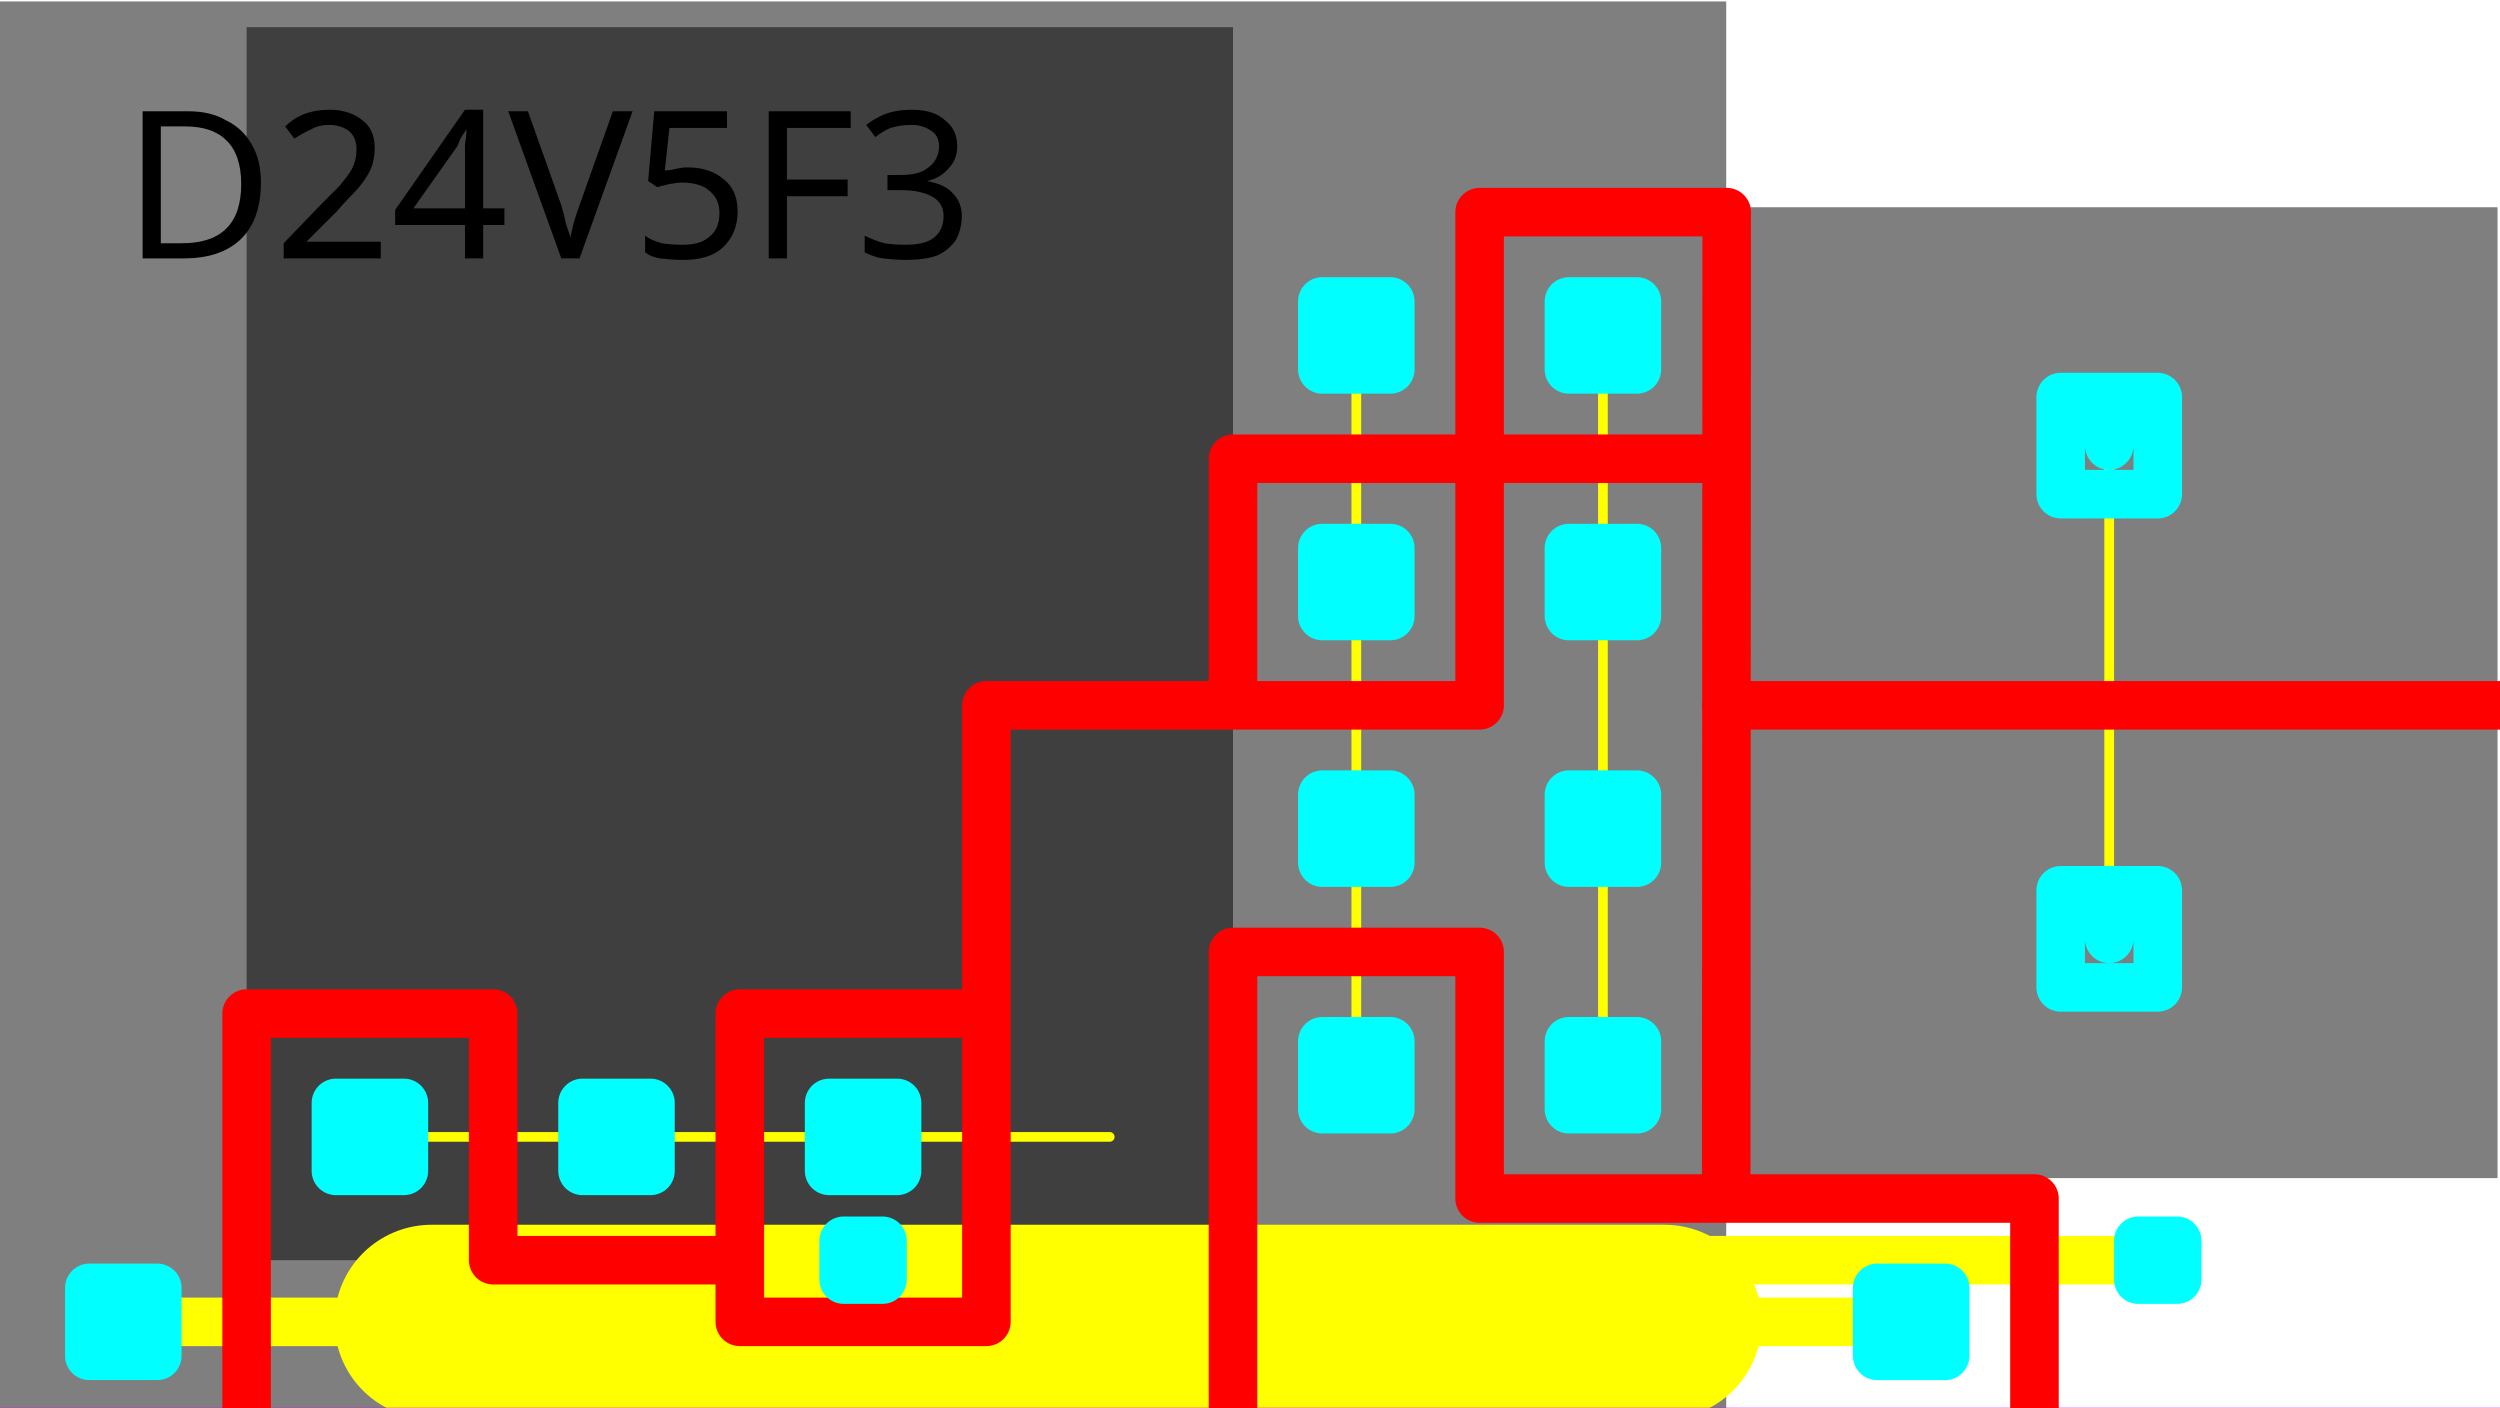
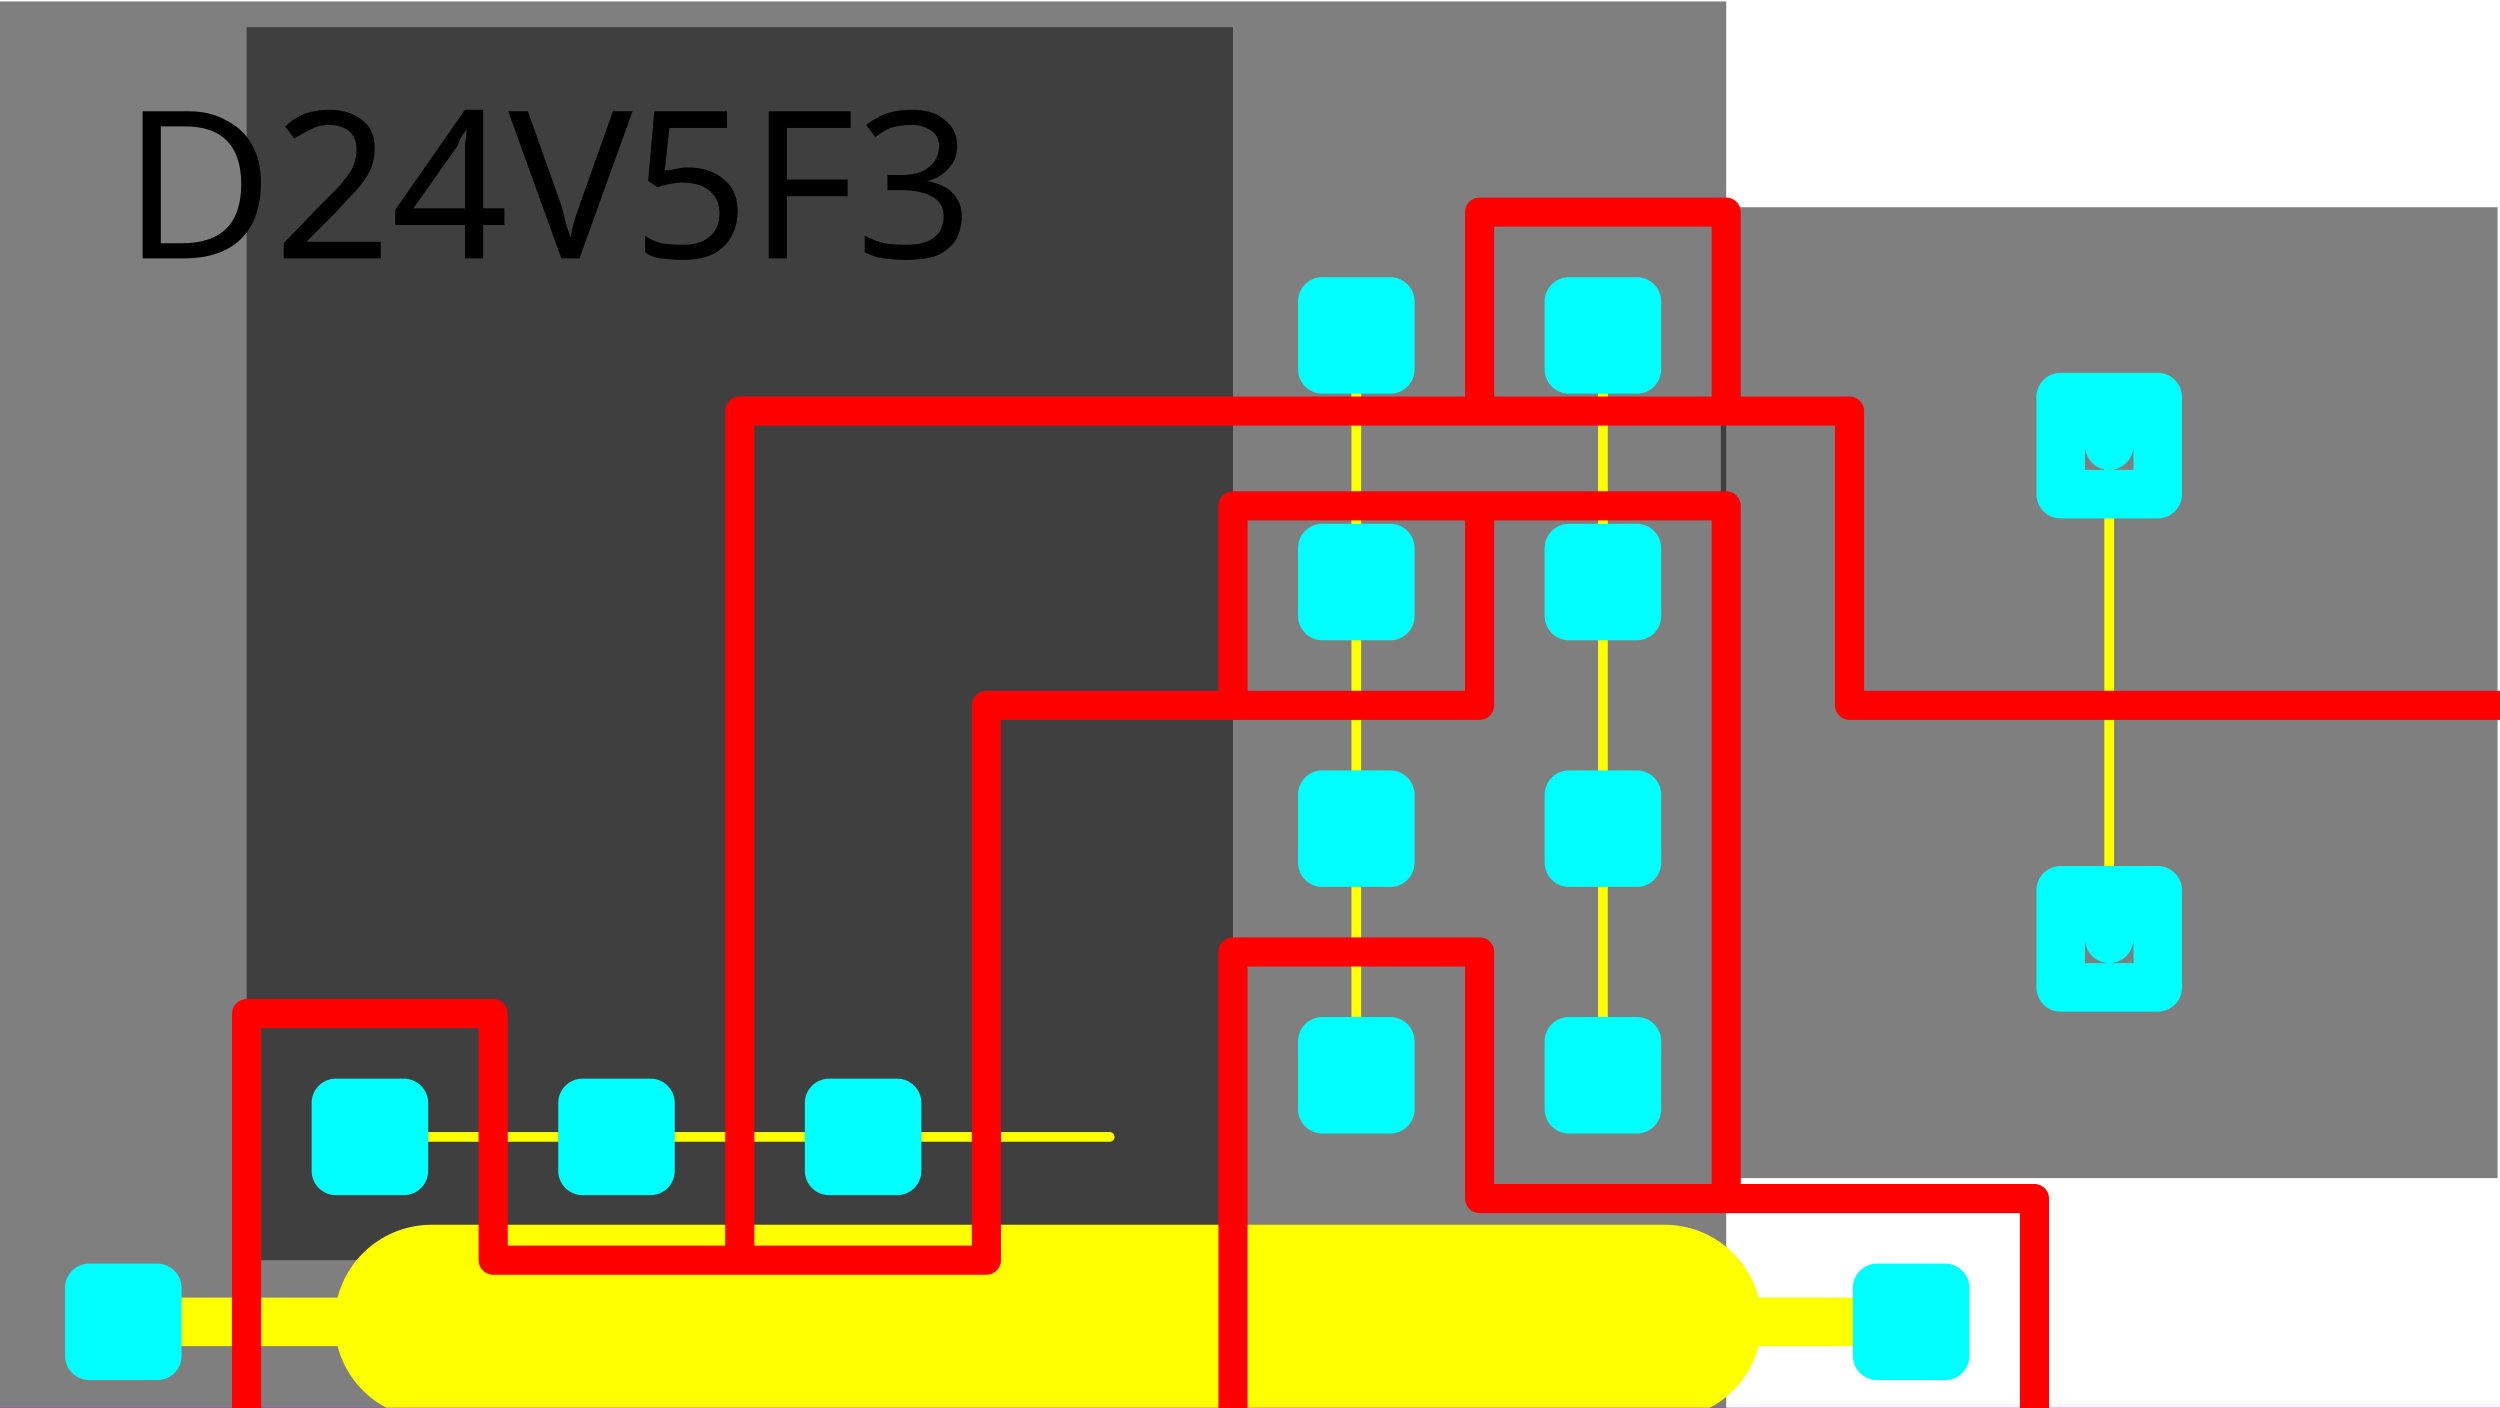
<svg xmlns="http://www.w3.org/2000/svg" width="25.75mm" height="14.5mm" viewBox="0 0 25.75 14.5" version="1.1" id="svg926">
  <defs id="defs920" />
  <g id="layer6" style="display:inline;opacity:1" transform="translate(5.175,9.754986)">
    <g transform="translate(-6.985,8.519999)" style="display:inline;opacity:1" id="layer6-2">
      <g id="g832">
        <rect y="-5.16" x="-18.26" height="24.75" width="14.5" id="rect934-4" style="opacity:1;fill:#000000;fill-opacity:0.502;fill-rule:evenodd;stroke:none;stroke-width:1;stroke-linecap:round;stroke-linejoin:round;stroke-miterlimit:4;stroke-dasharray:none;stroke-dashoffset:0;stroke-opacity:1" transform="matrix(0,1,1,0,0,0)" />
        <text xml:space="preserve" style="font-style:normal;font-variant:normal;font-weight:normal;font-stretch:normal;font-size:4.233px;line-height:125%;font-family:Raleway;-inkscape-font-specification:'Raleway, Normal';font-variant-ligatures:normal;font-variant-caps:normal;font-variant-numeric:normal;font-feature-settings:normal;text-align:center;letter-spacing:0px;word-spacing:0px;writing-mode:lr-tb;text-anchor:middle;fill:#000000;fill-opacity:1;stroke:none;stroke-width:0.265px;stroke-linecap:butt;stroke-linejoin:miter;stroke-opacity:1" x="10.863" y="-1.306" id="text892-8" transform="rotate(-90)">
          <tspan id="tspan890-3" x="10.863" y="-1.306" style="font-style:normal;font-variant:normal;font-weight:normal;font-stretch:normal;font-size:4.233px;font-family:Raleway;-inkscape-font-specification:'Raleway, Normal';font-variant-ligatures:normal;font-variant-caps:normal;font-variant-numeric:normal;font-feature-settings:normal;text-align:center;writing-mode:lr-tb;text-anchor:middle;stroke-width:0.265px">ESP-01</tspan>
        </text>
        <path style="opacity:1;fill:none;fill-opacity:0.502;fill-rule:evenodd;stroke:#ffff00;stroke-width:0.1;stroke-linecap:round;stroke-linejoin:round;stroke-miterlimit:4;stroke-dasharray:none;stroke-dashoffset:0;stroke-opacity:1" d="m 18.32,-14.82 v 2.54 2.54 2.54" id="path822-9" />
        <path id="path824-0" d="m 15.78,-14.82 v 2.54 2.54 2.54" style="opacity:1;fill:none;fill-opacity:0.502;fill-rule:evenodd;stroke:#ffff00;stroke-width:0.1;stroke-linecap:round;stroke-linejoin:round;stroke-miterlimit:4;stroke-dasharray:none;stroke-dashoffset:0;stroke-opacity:1" />
        <rect transform="matrix(0,1,1,0,0,0)" style="opacity:1;fill:#000000;fill-opacity:0.502;fill-rule:evenodd;stroke:none;stroke-width:1;stroke-linecap:round;stroke-linejoin:round;stroke-miterlimit:4;stroke-dasharray:none;stroke-dashoffset:0;stroke-opacity:1" id="rect822" width="14.5" height="6" x="-18.26" y="-5.16" />
      </g>
    </g>
    <g id="g921" transform="rotate(-90,-49.04435,77.70098)">
      <rect style="opacity:1;fill:#000000;fill-opacity:0.502;fill-rule:evenodd;stroke:none;stroke-width:0.5;stroke-linecap:round;stroke-linejoin:round;stroke-miterlimit:4;stroke-dasharray:none;stroke-dashoffset:0;stroke-opacity:1" id="rect917" width="10" height="8" x="26.277" y="139.295" />
      <path style="opacity:1;fill:none;fill-opacity:0.502;fill-rule:evenodd;stroke:#ffff00;stroke-width:0.1;stroke-linecap:round;stroke-linejoin:round;stroke-miterlimit:4;stroke-dasharray:none;stroke-dashoffset:0;stroke-opacity:1" d="m 28.777,143.295 h 5" id="path919" />
    </g>
    <g transform="translate(-15.335,-98.19498)" id="layer1-3">
      <rect y="88.72" x="12.7" height="12.7" width="10.16" id="rect817-9" style="opacity:1;fill:#000000;fill-opacity:0.502;fill-rule:evenodd;stroke:none;stroke-width:0.1;stroke-linecap:round;stroke-linejoin:round;stroke-miterlimit:4;stroke-dasharray:none;stroke-dashoffset:0;stroke-opacity:1" />
      <path id="path831" d="m 13.97,100.15 h 2.54 2.54 2.54" style="opacity:1;fill:none;fill-opacity:0.502;fill-rule:evenodd;stroke:#ffff00;stroke-width:0.1;stroke-linecap:round;stroke-linejoin:round;stroke-miterlimit:4;stroke-dasharray:none;stroke-dashoffset:0;stroke-opacity:1" />
      <text id="text835" y="91.103" x="17.734" style="font-style:normal;font-variant:normal;font-weight:normal;font-stretch:normal;font-size:2.117px;line-height:125%;font-family:Raleway;-inkscape-font-specification:'Raleway, Normal';font-variant-ligatures:normal;font-variant-caps:normal;font-variant-numeric:normal;font-feature-settings:normal;text-align:center;letter-spacing:0px;word-spacing:0px;writing-mode:lr-tb;text-anchor:middle;fill:#000000;fill-opacity:1;stroke:none;stroke-width:0.265px;stroke-linecap:butt;stroke-linejoin:miter;stroke-opacity:1" xml:space="preserve">
        <tspan style="font-style:normal;font-variant:normal;font-weight:normal;font-stretch:normal;font-size:2.117px;font-family:Raleway;-inkscape-font-specification:'Raleway, Normal';font-variant-ligatures:normal;font-variant-caps:normal;font-variant-numeric:normal;font-feature-settings:normal;text-align:center;writing-mode:lr-tb;text-anchor:middle;stroke-width:0.265px" y="91.103" x="17.734" id="tspan833">D24V5F3</tspan>
      </text>
    </g>
    <g id="g878" transform="translate(13.97,26.035)">
      <path id="path872" d="M -14.7,-22.175 H -2" style="opacity:1;fill:none;fill-opacity:0.502;fill-rule:evenodd;stroke:#ffff00;stroke-width:2;stroke-linecap:round;stroke-linejoin:round;stroke-miterlimit:4;stroke-dasharray:none;stroke-dashoffset:0;stroke-opacity:1" />
      <path id="path874" d="m -17.875,-22.175 18.415,10e-7" style="opacity:1;fill:none;fill-opacity:0.502;fill-rule:evenodd;stroke:#ffff00;stroke-width:0.5;stroke-linecap:round;stroke-linejoin:round;stroke-miterlimit:4;stroke-dasharray:none;stroke-dashoffset:0;stroke-opacity:1" />
    </g>
    <text xml:space="preserve" style="font-style:normal;font-variant:normal;font-weight:normal;font-stretch:normal;font-size:2.117px;line-height:125%;font-family:Raleway;-inkscape-font-specification:'Raleway, Normal';font-variant-ligatures:normal;font-variant-caps:normal;font-variant-numeric:normal;font-feature-settings:normal;text-align:center;letter-spacing:0px;word-spacing:0px;writing-mode:lr-tb;text-anchor:middle;display:inline;fill:#000000;fill-opacity:1;stroke:none;stroke-width:0.265px;stroke-linecap:butt;stroke-linejoin:miter;stroke-opacity:1" x="5.309" y="23.998" id="text1062" transform="rotate(-90)">
      <tspan id="tspan1060" x="5.309" y="23.998" style="font-style:normal;font-variant:normal;font-weight:normal;font-stretch:normal;font-size:2.117px;font-family:Raleway;-inkscape-font-specification:'Raleway, Normal';font-variant-ligatures:normal;font-variant-caps:normal;font-variant-numeric:normal;font-feature-settings:normal;text-align:center;writing-mode:lr-tb;text-anchor:middle;stroke-width:0.265px">GND</tspan>
    </text>
    <text id="text1066" y="23.848" x="-0.362" style="font-style:normal;font-variant:normal;font-weight:normal;font-stretch:normal;font-size:2.117px;line-height:125%;font-family:Raleway;-inkscape-font-specification:'Raleway, Normal';font-variant-ligatures:normal;font-variant-caps:normal;font-variant-numeric:normal;font-feature-settings:normal;text-align:center;letter-spacing:0px;word-spacing:0px;writing-mode:lr-tb;text-anchor:middle;display:inline;fill:#000000;fill-opacity:1;stroke:none;stroke-width:0.265px;stroke-linecap:butt;stroke-linejoin:miter;stroke-opacity:1" xml:space="preserve" transform="rotate(-90)">
      <tspan style="font-style:normal;font-variant:normal;font-weight:normal;font-stretch:normal;font-size:2.117px;font-family:Raleway;-inkscape-font-specification:'Raleway, Normal';font-variant-ligatures:normal;font-variant-caps:normal;font-variant-numeric:normal;font-feature-settings:normal;text-align:center;writing-mode:lr-tb;text-anchor:middle;stroke-width:0.265px" y="23.848" x="-0.362" id="tspan1064">4-36V</tspan>
    </text>
-     <path style="opacity:1;fill:none;fill-opacity:0.502;fill-rule:evenodd;stroke:#ffff00;stroke-width:0.5;stroke-linecap:round;stroke-linejoin:round;stroke-miterlimit:4;stroke-dasharray:none;stroke-dashoffset:0;stroke-opacity:1" d="M 3.715,3.225 H 17.05" id="path949" />
  </g>
  <g id="layer3" style="display:inline" transform="translate(5.175,9.754986)">
    <rect style="opacity:1;fill:none;fill-opacity:0.502;fill-rule:evenodd;stroke:#ff00ff;stroke-width:1;stroke-linecap:round;stroke-linejoin:round;stroke-miterlimit:4;stroke-dasharray:none;stroke-dashoffset:0;stroke-opacity:1" id="rect947" width="26.75" height="15.5" x="-5.675" y="-10.255" />
  </g>
  <g id="layer7" style="display:inline" transform="translate(5.175,9.754986)">
-     <path id="path873" style="opacity:1;fill:none;fill-opacity:0.502;fill-rule:evenodd;stroke:#ff0000;stroke-width:0.5;stroke-linecap:round;stroke-linejoin:round;stroke-miterlimit:4;stroke-dasharray:none;stroke-dashoffset:0;stroke-opacity:1" d="m 12.605,-2.49 h 8.255 m -8.255,5.08 H 15.78 V 5.765 M 12.605,-5.03 H 7.525 v 2.54 M -2.635,5.765 V 0.685 h 2.54 V 3.225 l 2.54,-10e-8 2e-7,-2.54 h 2.54 l 1e-7,3.175 h -2.54 l -3e-7,-0.635 M 7.525,5.765 V 0.05 H 10.065 V 2.59 l 2.54,-2e-7 0.005,-10.16 H 10.065 v 5.08 H 7.525 v 0 H 4.985 v 3.175" />
+     <path id="path880" style="opacity:1;fill:none;fill-opacity:1;fill-rule:evenodd;stroke:#ff0000;stroke-width:0.3;stroke-linecap:round;stroke-linejoin:round;stroke-miterlimit:4;stroke-dasharray:none;stroke-dashoffset:0;stroke-opacity:1" d="M 10.065,-5.521 V -7.57 h 2.54 v 2.049 m 0,8.111 h 3.175 v 3.175 m -8.255,2e-7 V 0.05 H 10.065 V 2.59 l 2.54,-2e-7 v -7.135 h -2.54 l -2.54,10e-8 2e-7,2.055 M 10.065,-4.545 v 2.055 H 7.525 v 0 H 4.985 v 5.715 l -2.54,-2e-7 M -2.635,5.765 V 0.685 h 2.54 V 3.225 l 2.54,2e-7 -1e-7,-8.746 H 10.065 h 2.54 1.27 v 3.031 h 7.62" />
  </g>
  <g id="layer4" style="display:inline" transform="translate(5.175,9.754986)">
    <g id="g940" transform="translate(3.405002,-9.134995)" style="stroke:#00ffff;stroke-opacity:1" />
    <g id="g1229" transform="rotate(-180,36.2725,8.835006)" style="stroke:#00ffff;stroke-opacity:1" />
    <g id="g942" transform="rotate(-90,11.72751,4.247507)" style="stroke:#00ffff;stroke-opacity:1" />
    <g transform="rotate(-180,31.22625,8.835006)" id="g915" style="stroke:#00ffff;stroke-opacity:1" />
    <g id="g924" transform="rotate(-180,26.18,8.835006)" style="stroke:#00ffff;stroke-opacity:1" />
    <g transform="translate(19.24001,1.37501)" id="g941" style="stroke:#00ffff;stroke-opacity:1" />
    <g id="g925" style="stroke:#00ffff;stroke-opacity:1">
      <g transform="rotate(-90,22.0375,-8.9375)" id="g954" style="stroke:#00ffff;stroke-opacity:1" />
      <g id="g964" transform="rotate(-90,23.3075,-10.2075)" style="stroke:#00ffff;stroke-opacity:1" />
    </g>
    <g id="g1033" transform="translate(-0.2700745,-0.1467824)" style="stroke:#00ffff;stroke-opacity:1" />
    <g id="g1058" transform="translate(-5.715,7.62)">
      <path style="opacity:1;fill:#6f9090;fill-opacity:0.229;fill-rule:evenodd;stroke:#00ffff;stroke-width:0.5;stroke-linecap:round;stroke-linejoin:round;stroke-miterlimit:4;stroke-dasharray:none;stroke-dashoffset:0;stroke-opacity:1" d="m 4.35,-5.665 h -0.35 v 0.35 h 0.7 v -0.7 h -0.7 v 0.35" id="path910" />
      <path style="opacity:1;fill:#6f9090;fill-opacity:0.229;fill-rule:evenodd;stroke:#00ffff;stroke-width:0.5;stroke-linecap:round;stroke-linejoin:round;stroke-miterlimit:4;stroke-dasharray:none;stroke-dashoffset:0;stroke-opacity:1" d="m 9.43,-5.665 h -0.35 v 0.35 h 0.7 v -0.7 h -0.7 v 0.35" id="path912" />
      <path style="opacity:1;fill:#6f9090;fill-opacity:0.229;fill-rule:evenodd;stroke:#00ffff;stroke-width:0.5;stroke-linecap:round;stroke-linejoin:round;stroke-miterlimit:4;stroke-dasharray:none;stroke-dashoffset:0;stroke-opacity:1" d="m 6.89,-5.665 h -0.35 v 0.35 h 0.7 v -0.7 h -0.7 v 0.35" id="path914" />
    </g>
    <g id="g930" transform="matrix(-1,0,0,1,38.545,-8.255)">
      <path id="path1025" d="m 29.75,9.575 v 0.35 h 0.35 v -0.7 h -0.7 v 0.7 h 0.35" style="opacity:1;fill:none;fill-opacity:1;fill-rule:evenodd;stroke:#00ffff;stroke-width:0.5;stroke-linecap:round;stroke-linejoin:round;stroke-miterlimit:4;stroke-dasharray:none;stroke-dashoffset:0;stroke-opacity:1" />
      <path id="path1023" d="m 29.75,1.955 v 0.35 h 0.35 v -0.7 h -0.7 v 0.7 h 0.35" style="opacity:1;fill:none;fill-opacity:1;fill-rule:evenodd;stroke:#00ffff;stroke-width:0.5;stroke-linecap:round;stroke-linejoin:round;stroke-miterlimit:4;stroke-dasharray:none;stroke-dashoffset:0;stroke-opacity:1" />
      <path id="path1021" d="m 29.75,4.495 v 0.35 h 0.35 v -0.7 h -0.7 v 0.7 h 0.35" style="opacity:1;fill:none;fill-opacity:1;fill-rule:evenodd;stroke:#00ffff;stroke-width:0.5;stroke-linecap:round;stroke-linejoin:round;stroke-miterlimit:4;stroke-dasharray:none;stroke-dashoffset:0;stroke-opacity:1" />
      <path id="path1019" d="m 29.75,7.035 v 0.35 h 0.35 v -0.7 h -0.7 v 0.7 h 0.35" style="opacity:1;fill:none;fill-opacity:1;fill-rule:evenodd;stroke:#00ffff;stroke-width:0.5;stroke-linecap:round;stroke-linejoin:round;stroke-miterlimit:4;stroke-dasharray:none;stroke-dashoffset:0;stroke-opacity:1" />
-       <path id="path1015" d="m 27.21,1.955 v 0.35 h 0.35 v -0.7 h -0.7 v 0.7 h 0.35" style="opacity:1;fill:none;fill-opacity:1;fill-rule:evenodd;stroke:#00ffff;stroke-width:0.5;stroke-linecap:round;stroke-linejoin:round;stroke-miterlimit:4;stroke-dasharray:none;stroke-dashoffset:0;stroke-opacity:1" />
      <path style="opacity:1;fill:#6f9090;fill-opacity:0.229;fill-rule:evenodd;stroke:#00ffff;stroke-width:0.5;stroke-linecap:round;stroke-linejoin:round;stroke-miterlimit:4;stroke-dasharray:none;stroke-dashoffset:0;stroke-opacity:1" d="m 27.21,4.495 h -0.35 v 0.35 h 0.7 v -0.7 h -0.7 v 0.35" id="path916" />
      <path style="opacity:1;fill:#6f9090;fill-opacity:0.229;fill-rule:evenodd;stroke:#00ffff;stroke-width:0.5;stroke-linecap:round;stroke-linejoin:round;stroke-miterlimit:4;stroke-dasharray:none;stroke-dashoffset:0;stroke-opacity:1" d="m 27.21,9.575 h -0.35 v 0.35 h 0.7 v -0.7 h -0.7 v 0.35" id="path920" />
      <path id="path875" d="m 27.21,7.035 h -0.35 v 0.35 h 0.7 v -0.7 h -0.7 v 0.35" style="opacity:1;fill:#6f9090;fill-opacity:0.229;fill-rule:evenodd;stroke:#00ffff;stroke-width:0.5;stroke-linecap:round;stroke-linejoin:round;stroke-miterlimit:4;stroke-dasharray:none;stroke-dashoffset:0;stroke-opacity:1" />
+       <path id="path878" d="m 27.21,1.955 h -0.35 v 0.35 h 0.7 v -0.7 h -0.7 v 0.35" style="opacity:1;fill:#6f9090;fill-opacity:0.229;fill-rule:evenodd;stroke:#00ffff;stroke-width:0.5;stroke-linecap:round;stroke-linejoin:round;stroke-miterlimit:4;stroke-dasharray:none;stroke-dashoffset:0;stroke-opacity:1" />
    </g>
    <g transform="rotate(-90,5.619993,8.805006)" id="g943">
      <path id="path938" d="m 19.59,19.735 h 0.5 v -0.5 h -1 v 1 h 1 v -0.5" style="opacity:1;fill:none;fill-opacity:1;fill-rule:evenodd;stroke:#00ffff;stroke-width:0.5;stroke-linecap:round;stroke-linejoin:round;stroke-miterlimit:4;stroke-dasharray:none;stroke-dashoffset:0;stroke-opacity:1" />
      <path id="path940" d="m 14.51,19.735 h 0.5 v -0.5 h -1 v 1 h 1 v -0.5" style="opacity:1;fill:none;fill-opacity:1;fill-rule:evenodd;stroke:#00ffff;stroke-width:0.5;stroke-linecap:round;stroke-linejoin:round;stroke-miterlimit:4;stroke-dasharray:none;stroke-dashoffset:0;stroke-opacity:1" />
    </g>
    <path style="opacity:1;fill:#6f9090;fill-opacity:0.229;fill-rule:evenodd;stroke:#00ffff;stroke-width:0.5;stroke-linecap:round;stroke-linejoin:round;stroke-miterlimit:4;stroke-dasharray:none;stroke-dashoffset:0;stroke-opacity:1" d="m -3.905,3.86 h -0.35 v 0.35 h 0.7 v -0.7 h -0.7 v 0.35" id="path881" />
    <path style="opacity:1;fill:#6f9090;fill-opacity:0.229;fill-rule:evenodd;stroke:#00ffff;stroke-width:0.5;stroke-linecap:round;stroke-linejoin:round;stroke-miterlimit:4;stroke-dasharray:none;stroke-dashoffset:0;stroke-opacity:1" d="m 14.51,3.86 h -0.35 v 0.35 h 0.7 v -0.7 h -0.7 v 0.35" id="path885" />
-     <path id="path943" d="m 3.715,3.225 h -0.2 v 0.2 h 0.4 v -0.4 h -0.4 v 0.2" style="opacity:1;fill:#6f9090;fill-opacity:0.229;fill-rule:evenodd;stroke:#00ffff;stroke-width:0.5;stroke-linecap:round;stroke-linejoin:round;stroke-miterlimit:4;stroke-dasharray:none;stroke-dashoffset:0;stroke-opacity:1" />
-     <path style="opacity:1;fill:#6f9090;fill-opacity:0.229;fill-rule:evenodd;stroke:#00ffff;stroke-width:0.5;stroke-linecap:round;stroke-linejoin:round;stroke-miterlimit:4;stroke-dasharray:none;stroke-dashoffset:0;stroke-opacity:1" d="m 17.05,3.225 h -0.2 v 0.2 h 0.4 v -0.4 h -0.4 v 0.2" id="path945" />
  </g>
</svg>
